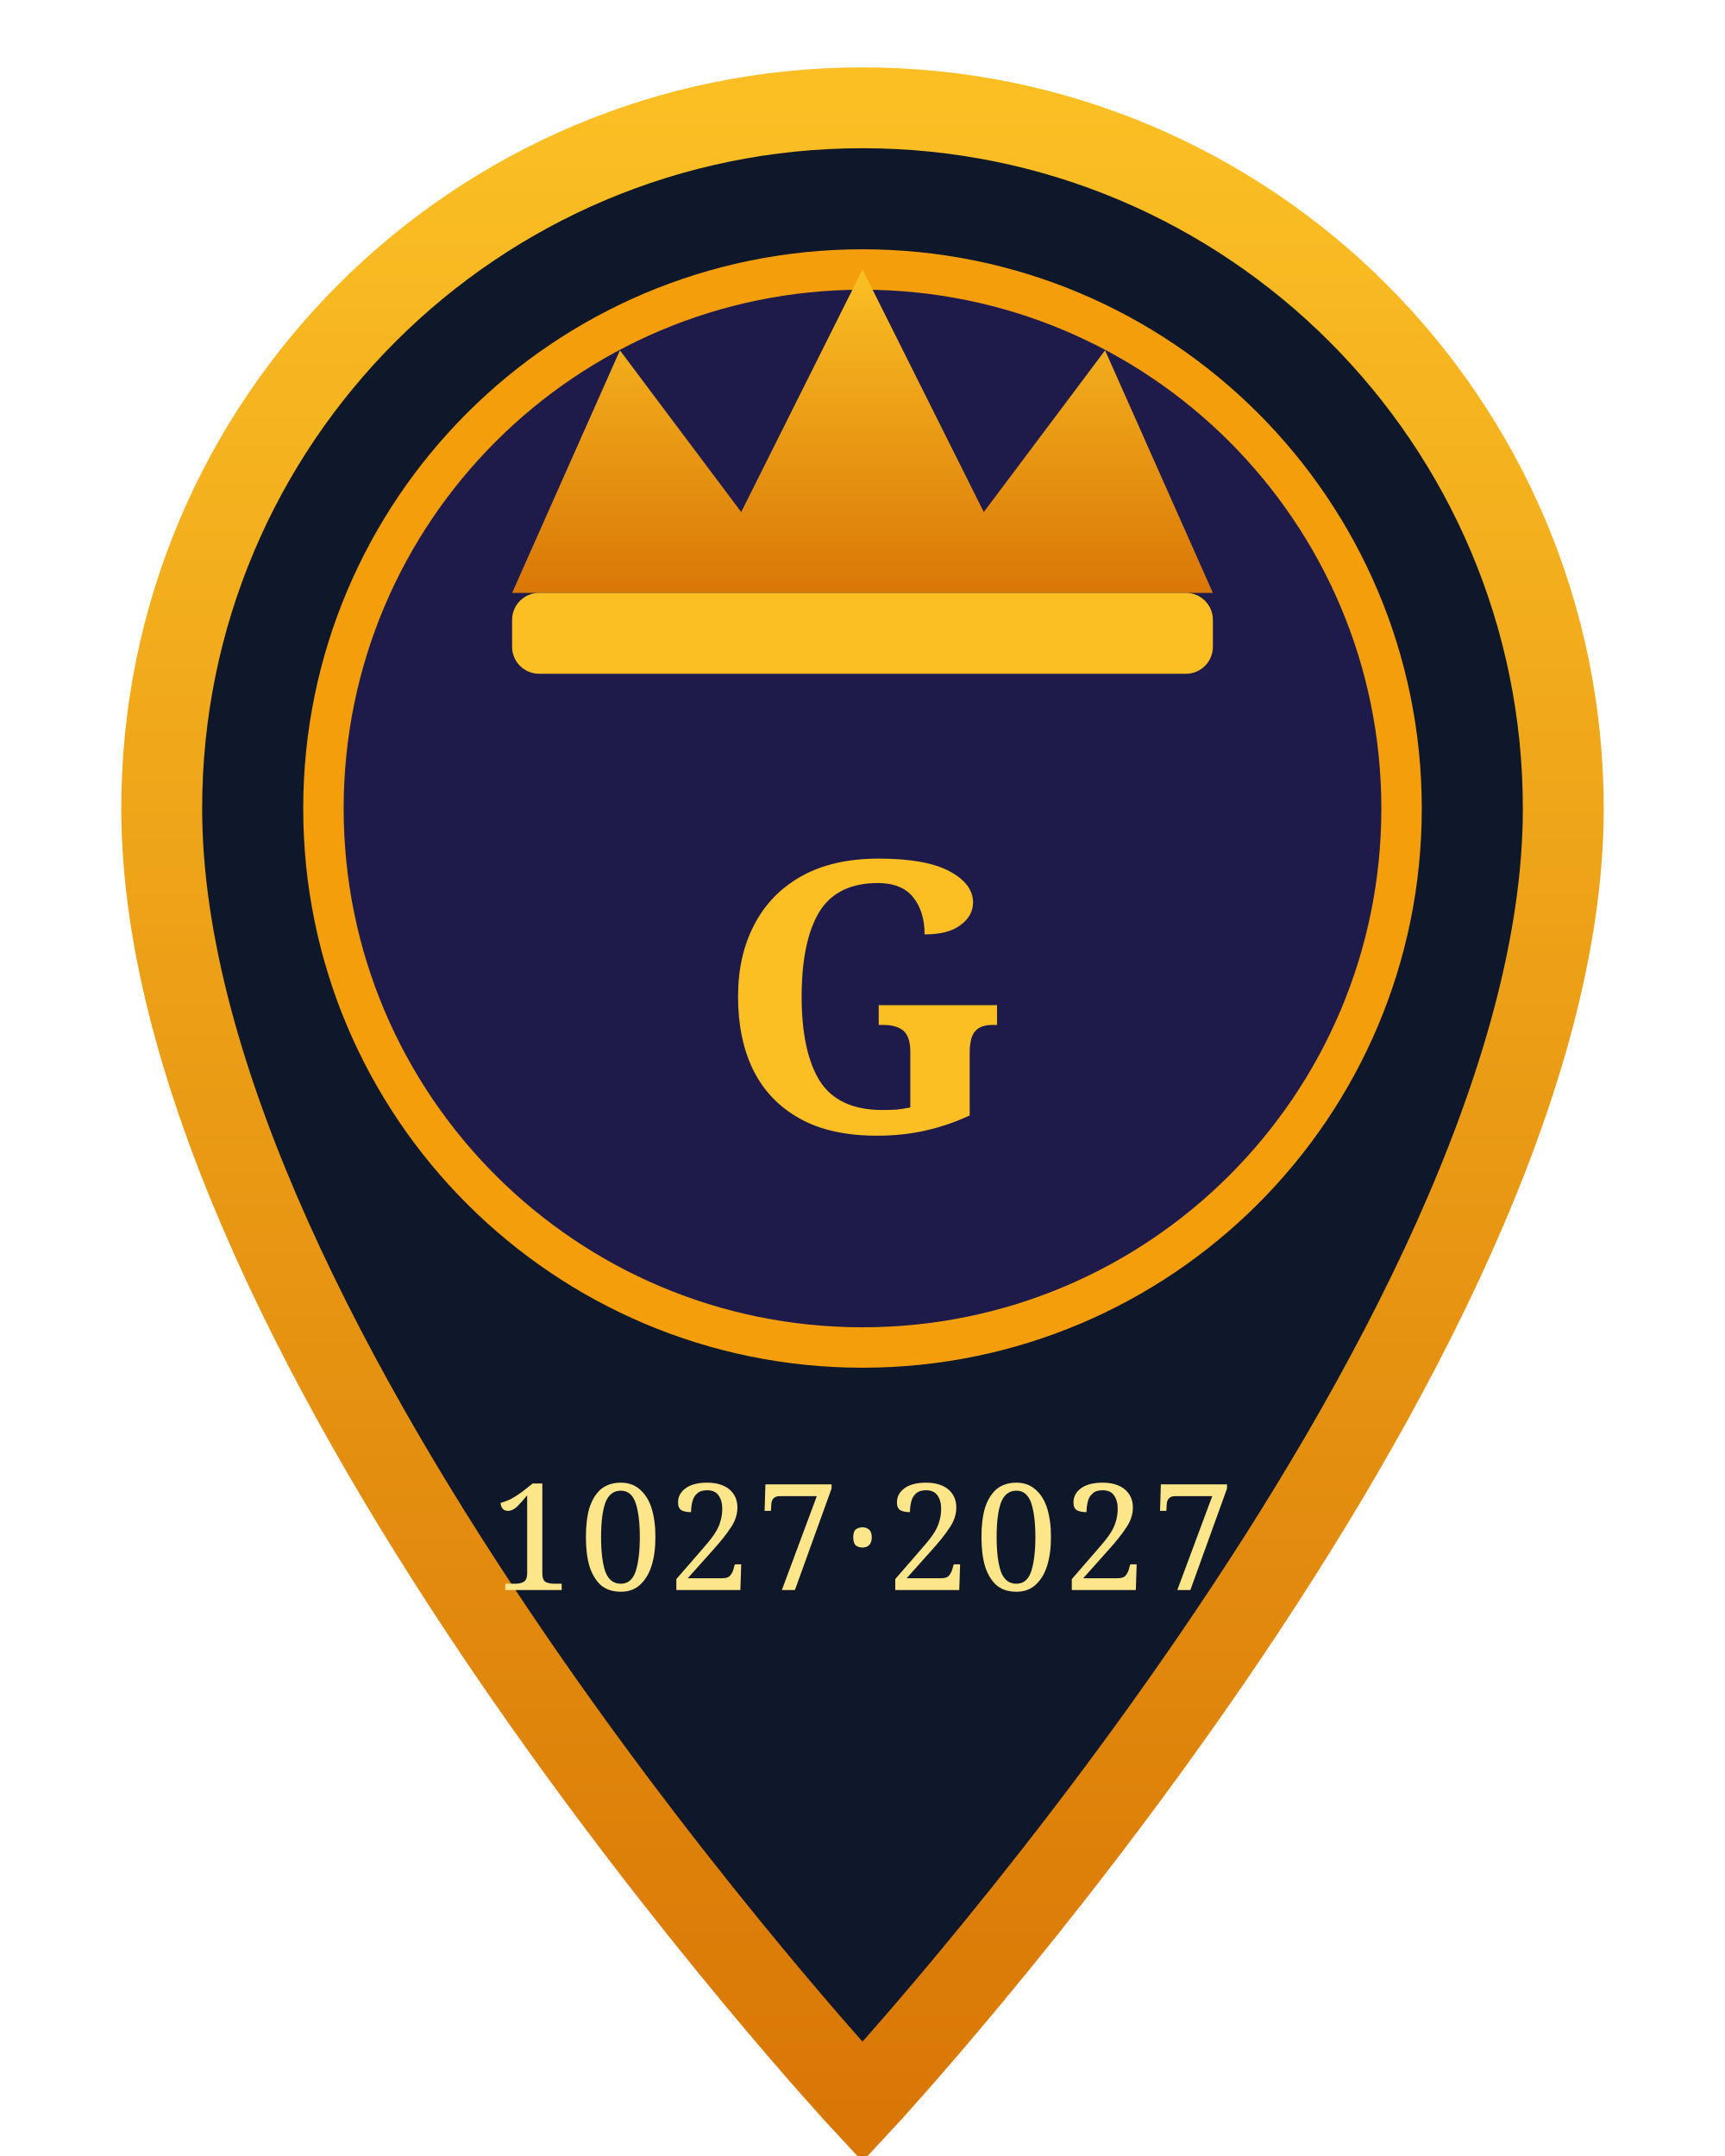
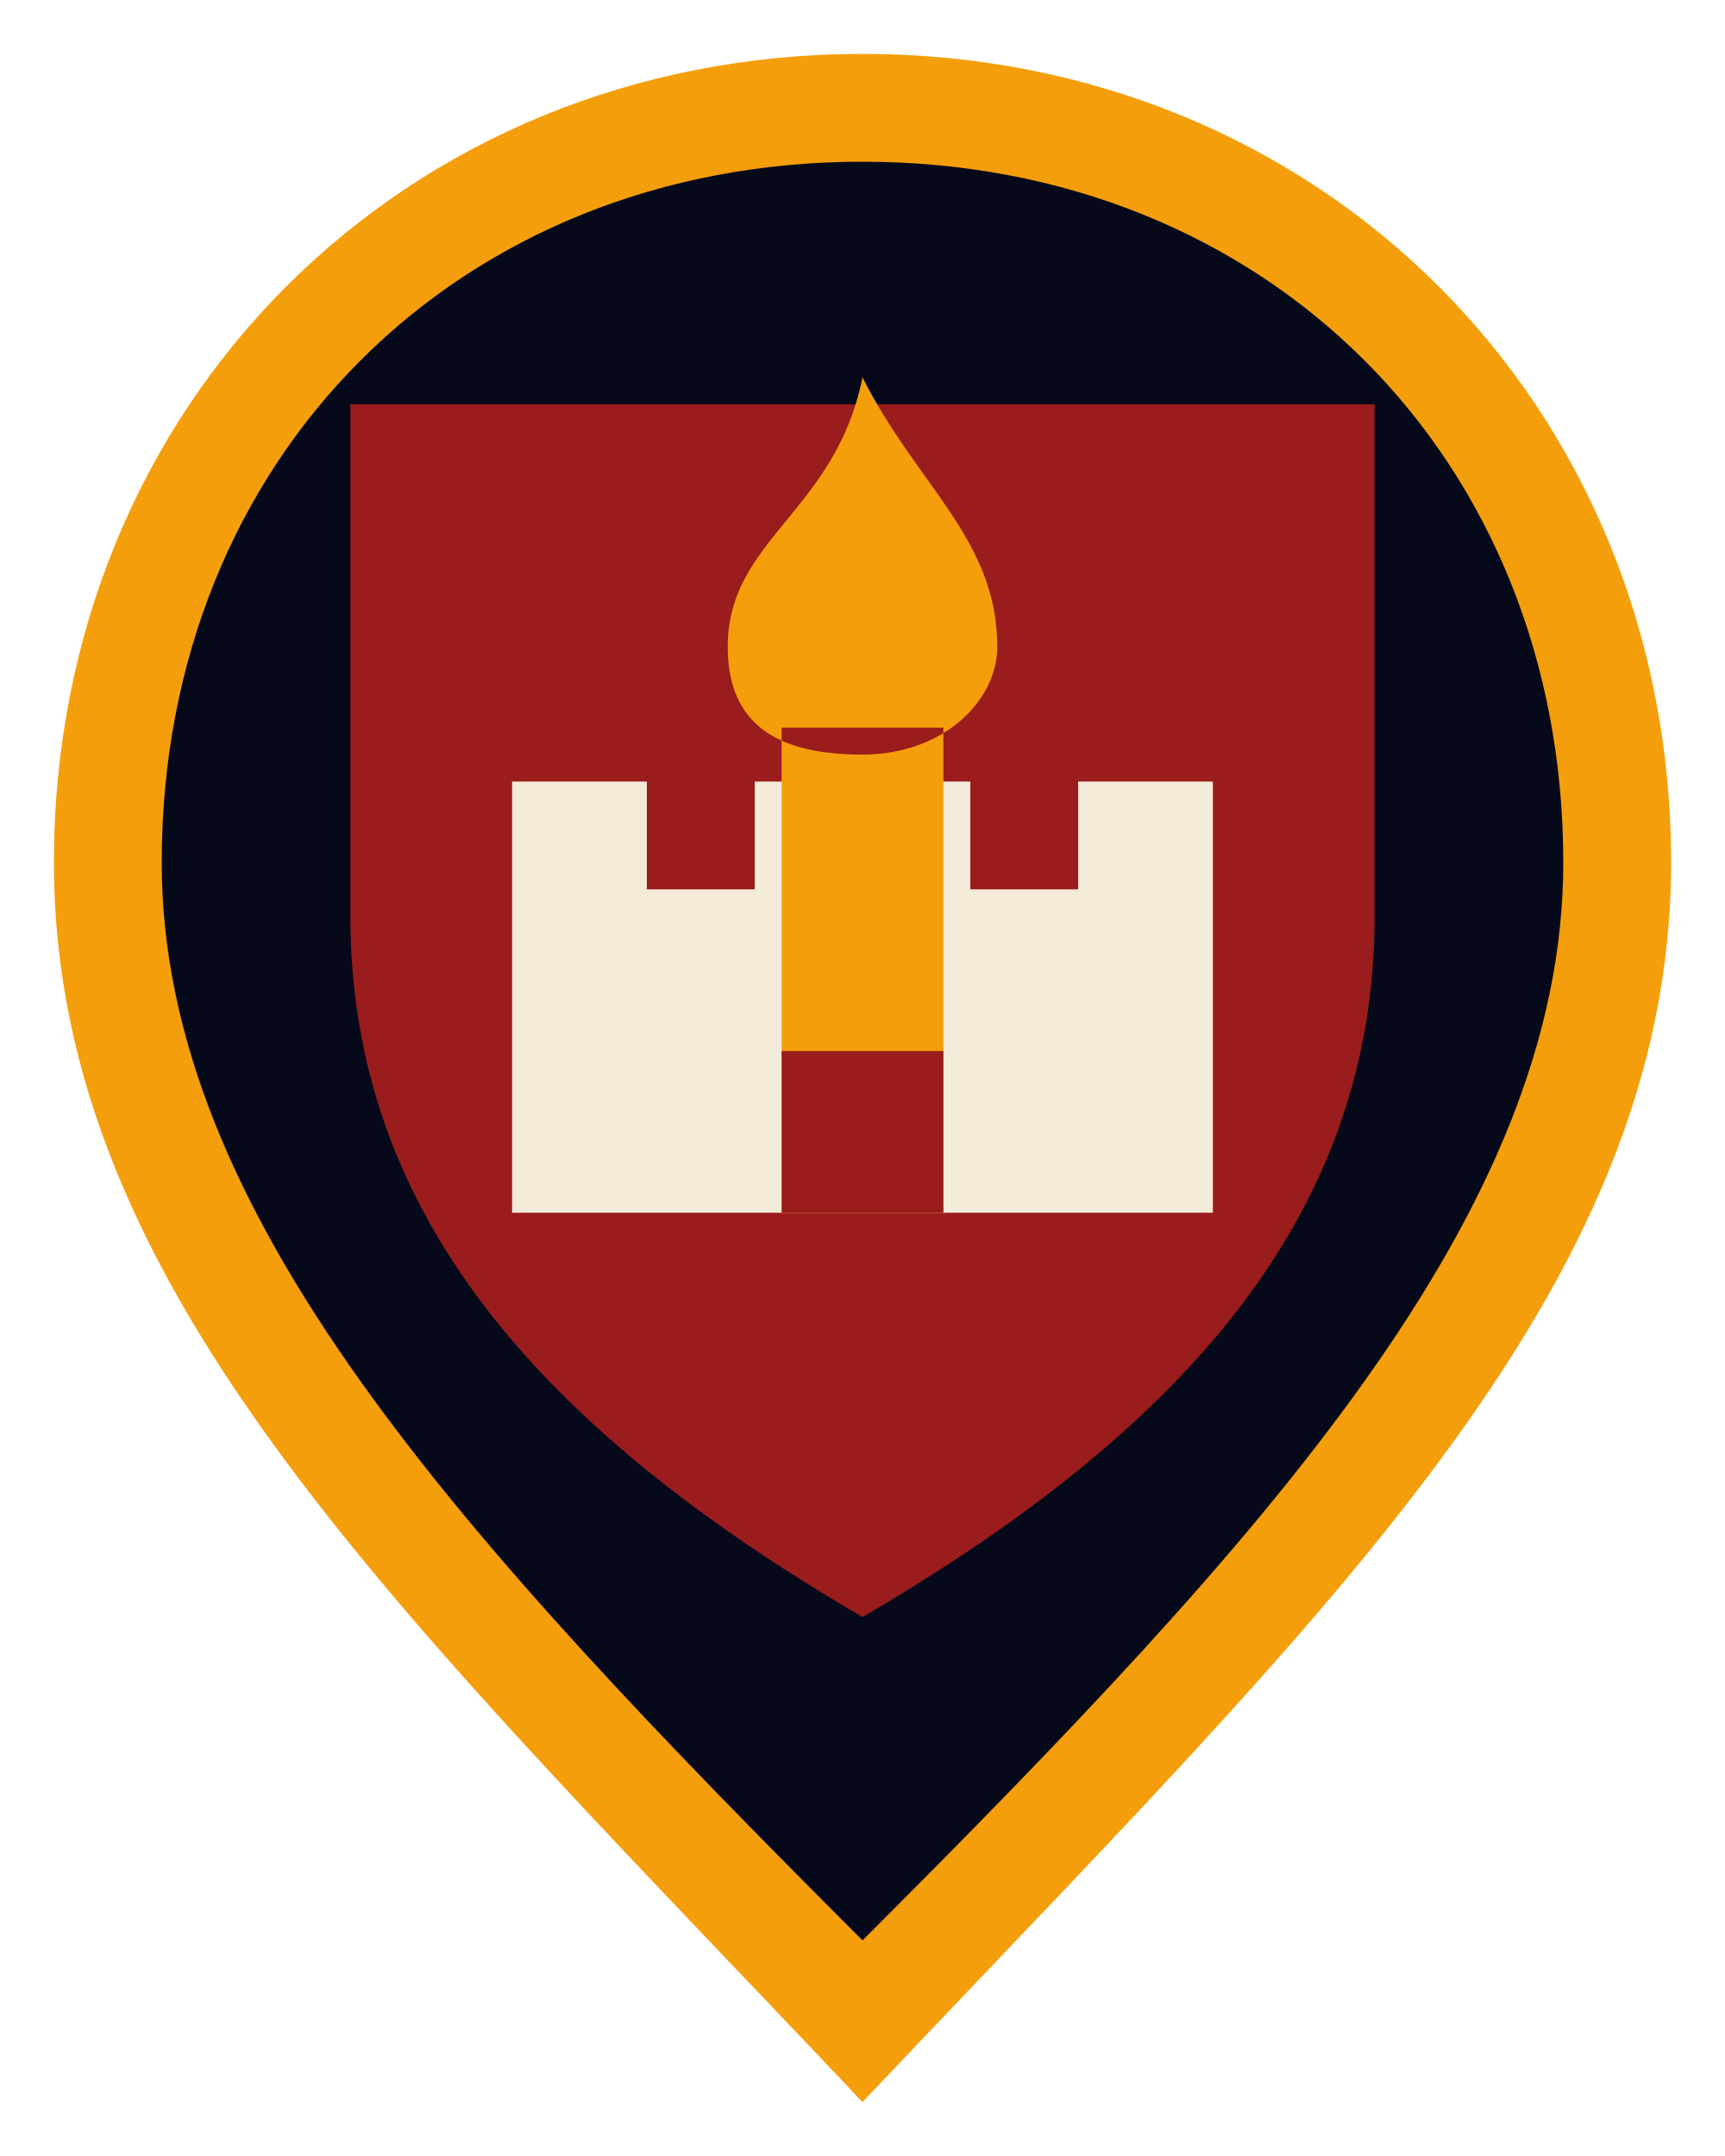
- <svg xmlns="http://www.w3.org/2000/svg" viewBox="0 0 64 80" width="64" height="80" role="img" aria-label="Millénaire de Guillaume le Conquérant, 1027–2027">
-   <defs>
-     <linearGradient id="gold" x1="0" y1="0" x2="0" y2="1">
-       <stop offset="0" stop-color="#fbbf24" />
-       <stop offset="1" stop-color="#d97706" />
-     </linearGradient>
-   </defs>
-   <path d="M32 78 C32 78 6 50 6 30 A26 26 0 0 1 58 30 C58 50 32 78 32 78 Z" fill="#0f172a" stroke="url(#gold)" stroke-width="3" />
-   <circle cx="32" cy="30" r="20" fill="#1e1b4b" stroke="#f59e0b" stroke-width="1.5" />
-   <path d="M19 22 L23 13 L27.5 19 L32 10 L36.5 19 L41 13 L45 22 Z" fill="url(#gold)" />
-   <rect x="19" y="22" width="26" height="3" rx="1" fill="#fbbf24" />
-   <text x="32" y="42" text-anchor="middle" font-family="Georgia, 'Playfair Display', serif" font-size="14" font-weight="700" fill="#fbbf24">G</text>
-   <text x="32" y="59" text-anchor="middle" font-family="Georgia, serif" font-size="5.5" letter-spacing="0.2" fill="#fde68a">1027·2027</text>
+ <svg xmlns="http://www.w3.org/2000/svg" viewBox="0 0 64 80" width="64" height="80" role="img" aria-label="Repère du millénaire de Guillaume le Conquérant : château illuminé dans un écu normand">
+   <path fill="#f59e0b" d="M32 2C15 2 2 15 2 32C2 48 15 60 32 78C49 60 62 48 62 32C62 15 49 2 32 2Z" />
+   <path fill="#06091a" d="M32 6C17 6 6 17 6 32C6 45 17 57 32 72C47 57 58 45 58 32C58 17 47 6 32 6Z" />
+   <path fill="#9b1c1c" d="M13 15H51V34C51 45 44 53 32 60C20 53 13 45 13 34Z" />
+   <path fill="#f4ebd9" d="M19 29H24V33H28V29H36V33H40V29H45V45H19Z" />
+   <path fill="#f59e0b" d="M29 27H35V45H29ZM32 14C31 19 27 20 27 24C27 27 29 28 32 28C35 28 37 26 37 24C37 20 34 18 32 14Z" />
+   <path fill="#9b1c1c" d="M29 39H35V45H29Z" />
</svg>
